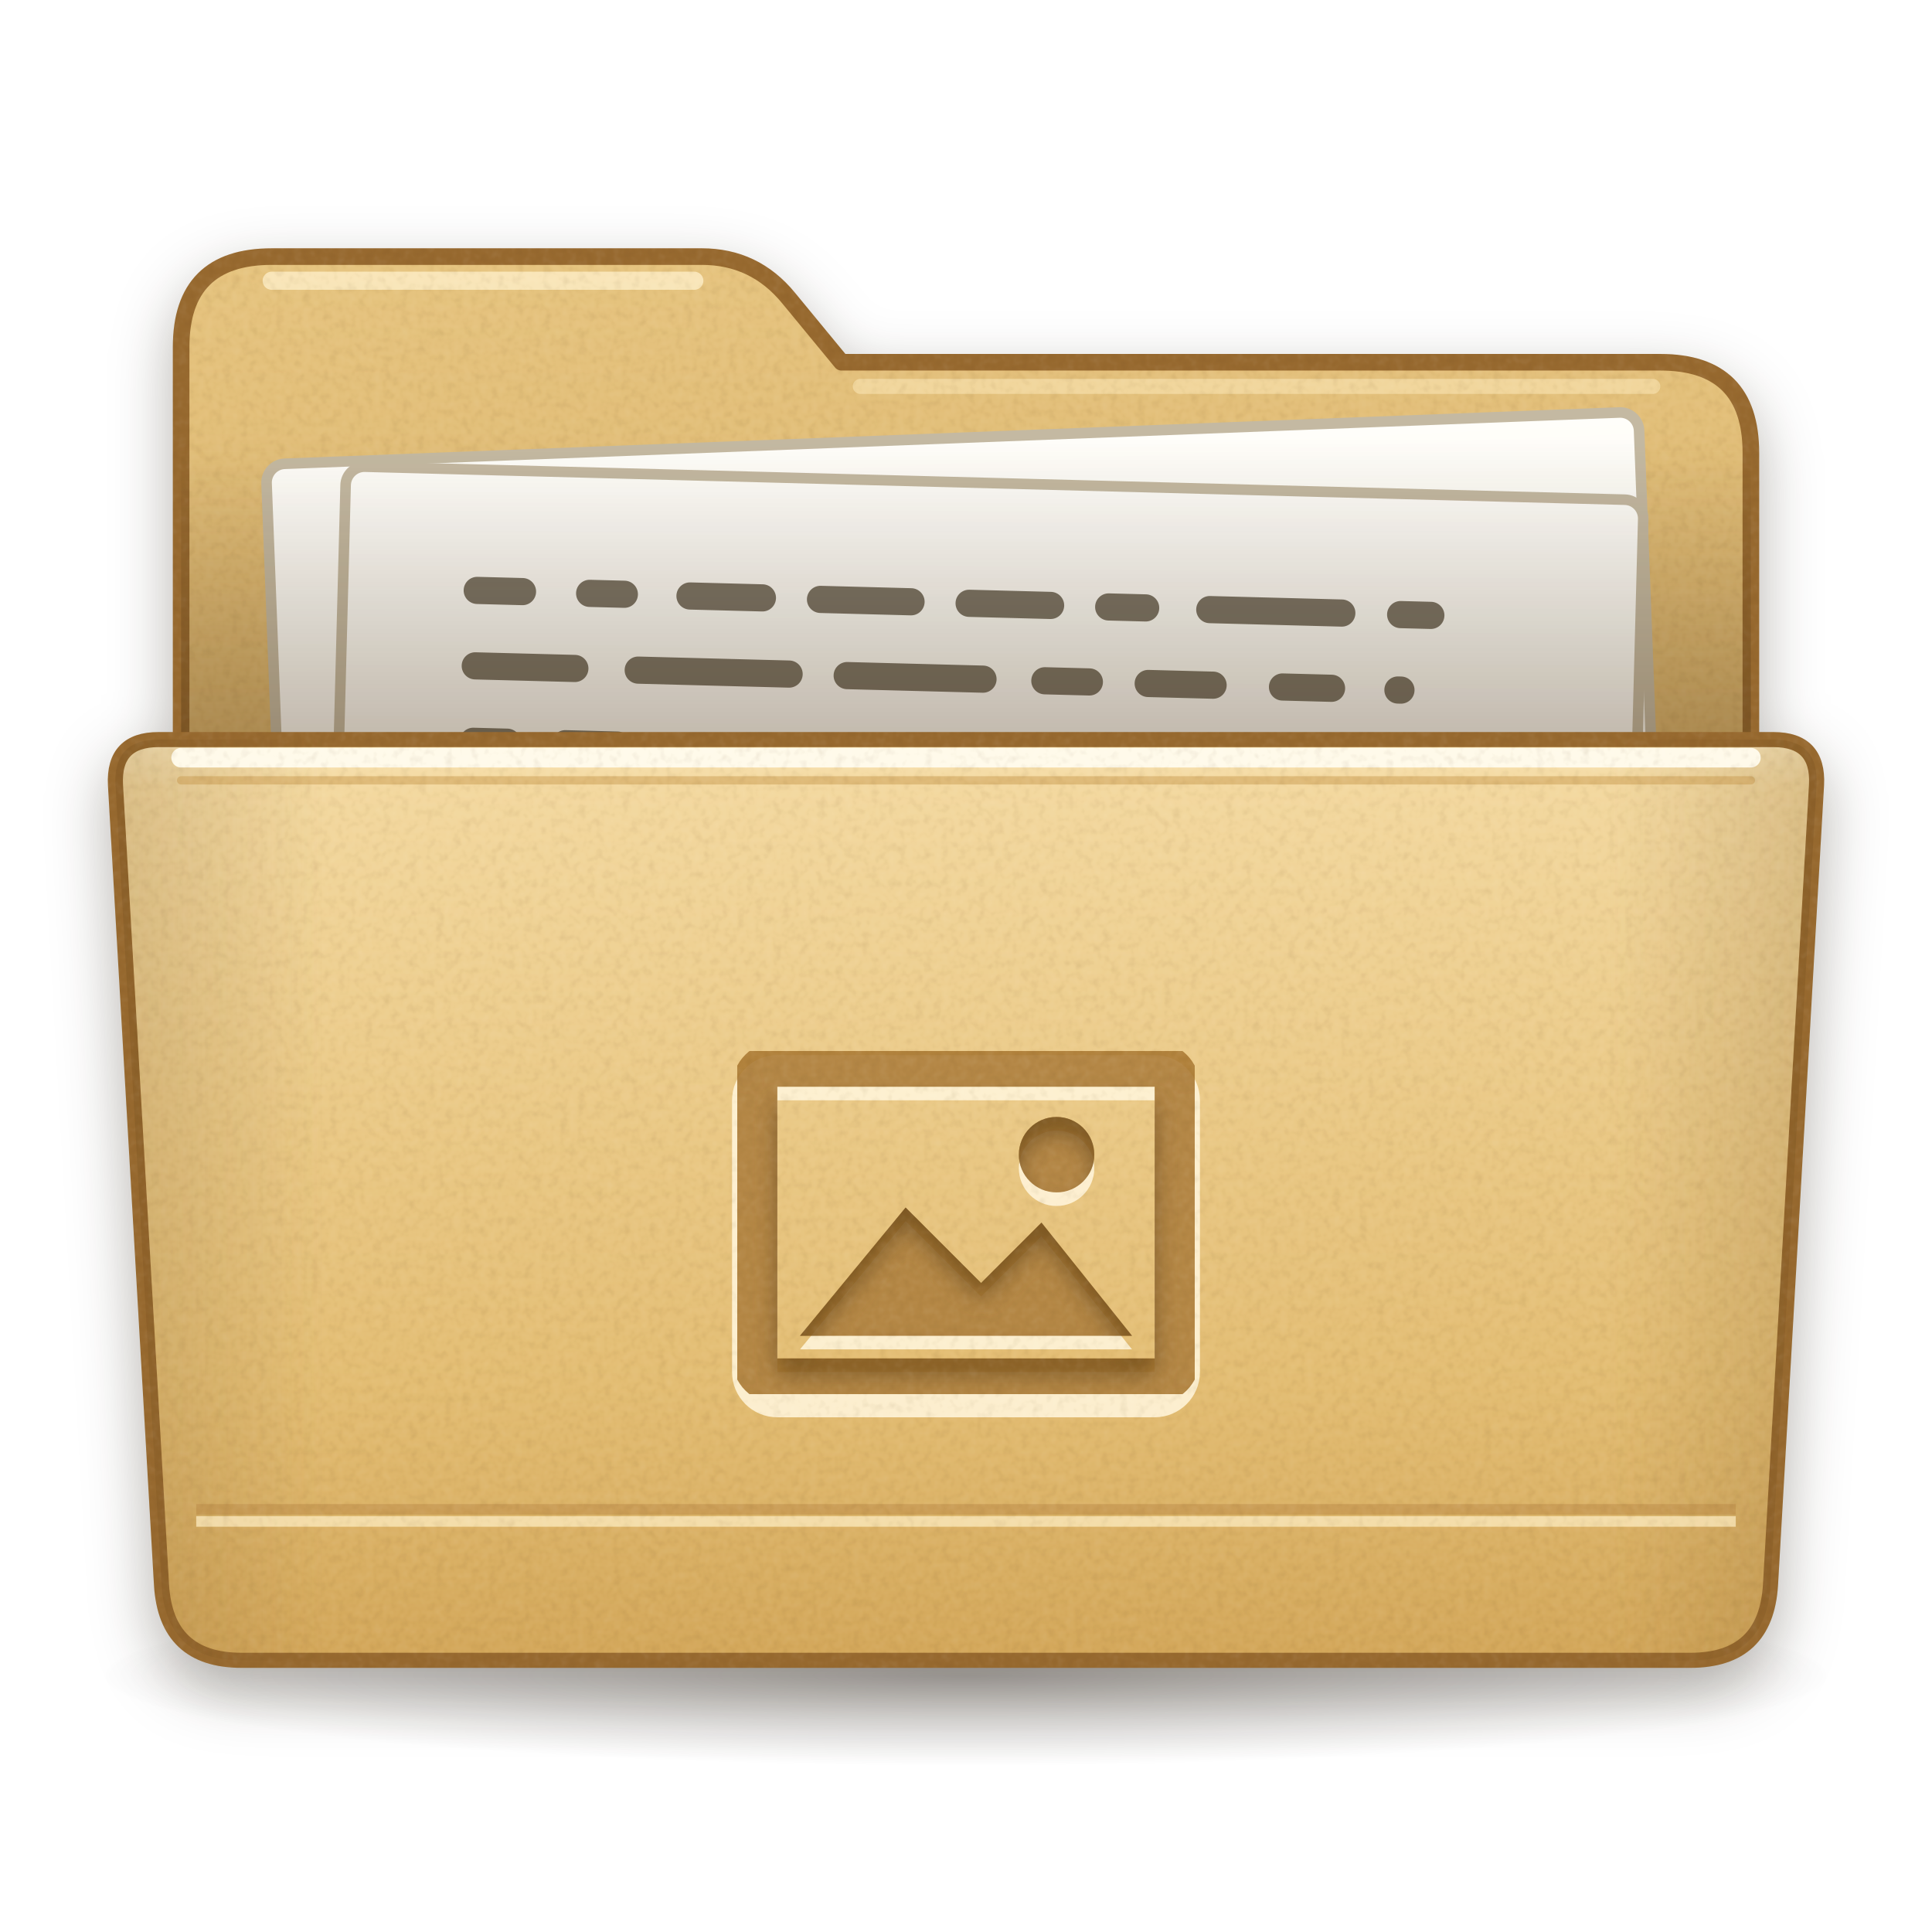
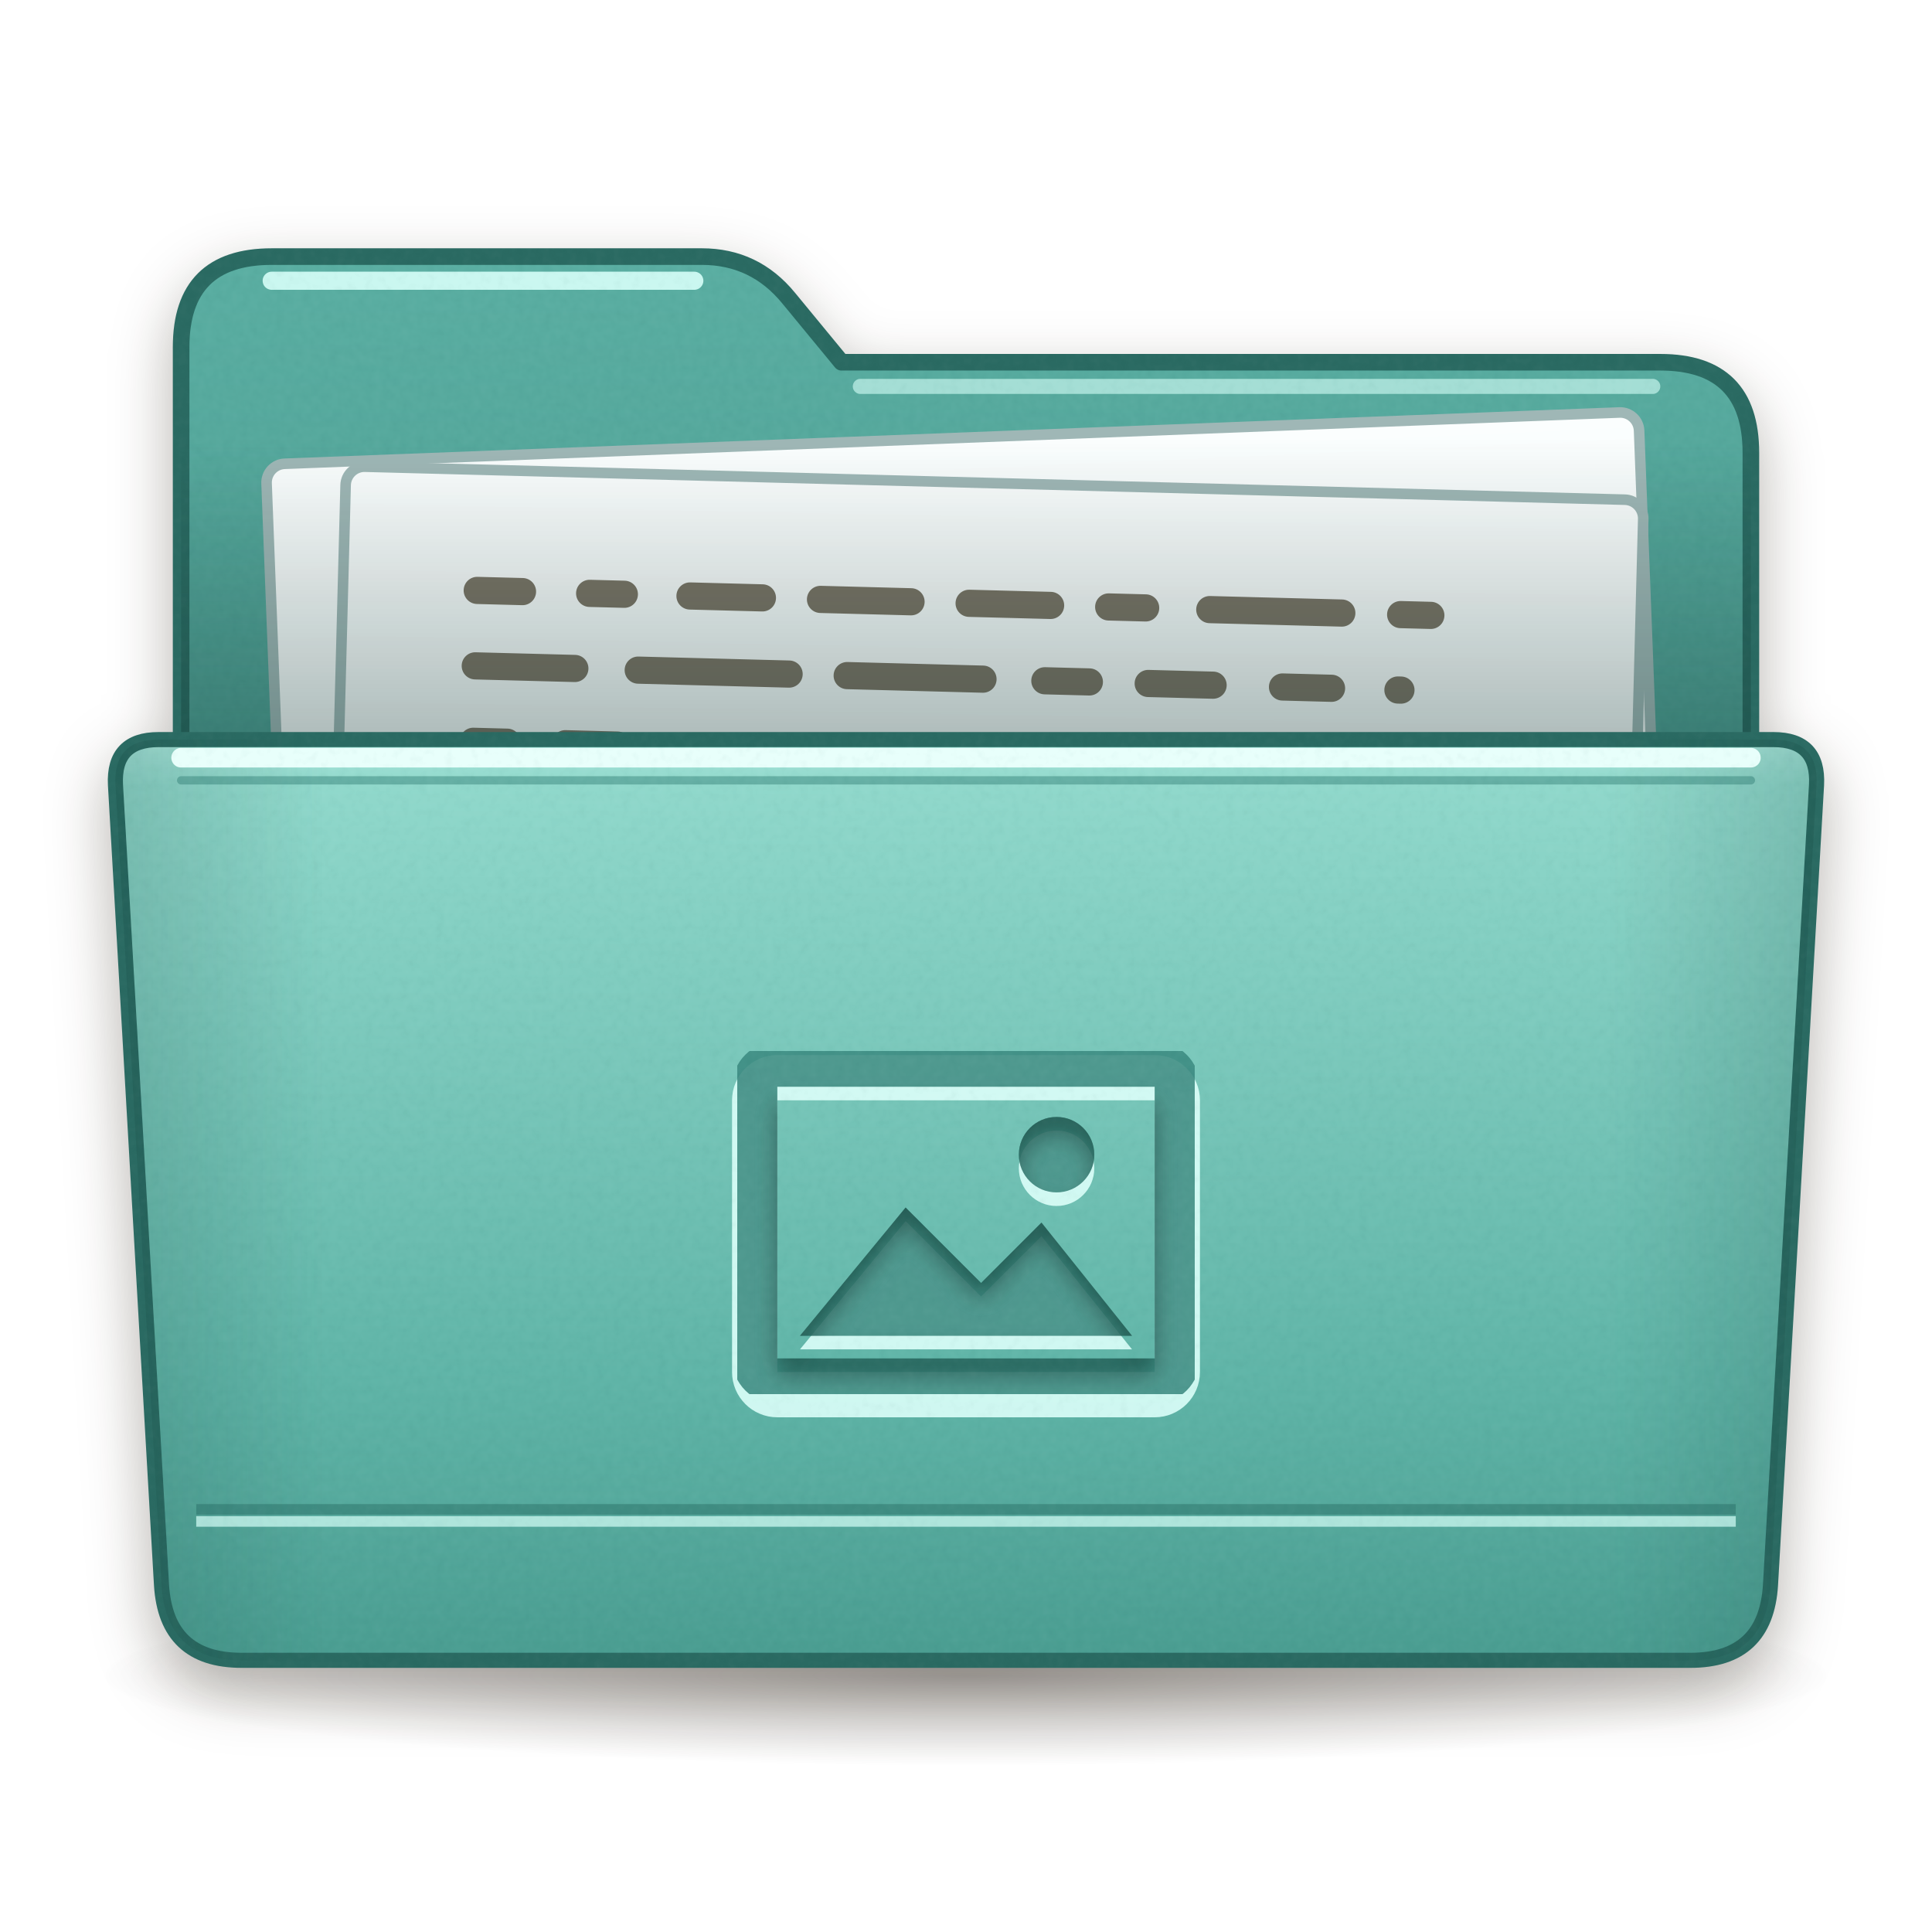
<svg xmlns="http://www.w3.org/2000/svg" width="64" height="64" viewBox="0 0 256 256">
  <defs>
    <linearGradient id="l1" x1="0" y1="0" x2="0" y2="1">
-       <stop offset="0" stop-color="#e6c47f" />
-       <stop offset="1" stop-color="#c8994d" />
+       <stop offset="0" stop-color="#5aaea2" />
+       <stop offset="1" stop-color="#3a867c" />
    </linearGradient>
    <filter id="f2" x="-4%" y="-4%" width="108%" height="108%" color-interpolation-filters="sRGB">
      <feTurbulence type="fractalNoise" baseFrequency="0.85" numOctaves="2" seed="3" result="n" />
-       <feColorMatrix in="n" type="matrix" values="0 0 0 0 0.353 0 0 0 0 0.227 0 0 0 0 0.063 0.200 0 0 0 -0.100" result="d" />
-       <feColorMatrix in="n" type="matrix" values="0 0 0 0 1 0 0 0 0 1 0 0 0 0 1 -0.140 0 0 0 0.070" result="l" />
+       <feColorMatrix in="n" type="matrix" values="0 0 0 0 0.059 0 0 0 0 0.227 0 0 0 0 0.208 0.080 0 0 0 -0.040" result="d" />
+       <feColorMatrix in="n" type="matrix" values="0 0 0 0 1 0 0 0 0 1 0 0 0 0 1 -0.056 0 0 0 0.028" result="l" />
      <feMerge result="m">
        <feMergeNode in="d" />
        <feMergeNode in="l" />
      </feMerge>
      <feComposite in="m" in2="SourceAlpha" operator="in" result="t" />
      <feMerge>
        <feMergeNode in="SourceGraphic" />
        <feMergeNode in="t" />
      </feMerge>
    </filter>
    <linearGradient id="l3" x1="0" y1="0" x2="0" y2="1">
-       <stop offset="0" stop-color="#fffefa" />
-       <stop offset="1" stop-color="#f1ebde" />
+       <stop offset="0" stop-color="#fbfefe" />
+       <stop offset="1" stop-color="#e3eeee" />
    </linearGradient>
    <linearGradient id="l4" x1="0" y1="0" x2="0" y2="1">
-       <stop offset="0" stop-color="#fffefa" />
-       <stop offset="1" stop-color="#f1ebde" />
+       <stop offset="0" stop-color="#fbfefe" />
+       <stop offset="1" stop-color="#e3eeee" />
    </linearGradient>
    <linearGradient id="l5" x1="0" y1="0" x2="0" y2="1">
-       <stop offset="0" stop-color="#3b250a" stop-opacity="0" />
-       <stop offset="1" stop-color="#3b250a" stop-opacity="0.3" />
+       <stop offset="0" stop-color="#0c2e2a" stop-opacity="0" />
+       <stop offset="1" stop-color="#0c2e2a" stop-opacity="0.3" />
    </linearGradient>
    <clipPath id="c6">
      <path d="M24,60 V46 Q24,34 36,34 H93 Q100,34 104.5,39.5 L111.5,48 H220 Q232,48 232,60 V204 Q232,216 220,216 H36 Q24,216 24,204 Z" />
    </clipPath>
    <linearGradient id="l7" x1="0" y1="0" x2="0" y2="1">
-       <stop offset="0" stop-color="#fae6b8" />
-       <stop offset="0.05" stop-color="#f3d89f" />
-       <stop offset="0.7" stop-color="#e3bd73" />
-       <stop offset="1" stop-color="#d3a75a" />
+       <stop offset="0" stop-color="#a8e6db" />
+       <stop offset="0.05" stop-color="#90d8cb" />
+       <stop offset="0.7" stop-color="#5fb4a7" />
+       <stop offset="1" stop-color="#4a9d91" />
    </linearGradient>
    <linearGradient id="l8" x1="0" y1="0" x2="1" y2="0">
-       <stop offset="0" stop-color="#5a3a10" stop-opacity="0.16" />
-       <stop offset="0.12" stop-color="#5a3a10" stop-opacity="0" />
-       <stop offset="0.88" stop-color="#5a3a10" stop-opacity="0" />
-       <stop offset="1" stop-color="#5a3a10" stop-opacity="0.16" />
+       <stop offset="0" stop-color="#0f3a35" stop-opacity="0.16" />
+       <stop offset="0.12" stop-color="#0f3a35" stop-opacity="0" />
+       <stop offset="0.88" stop-color="#0f3a35" stop-opacity="0" />
+       <stop offset="1" stop-color="#0f3a35" stop-opacity="0.16" />
    </linearGradient>
    <filter id="f9" x="-4%" y="-4%" width="108%" height="108%" color-interpolation-filters="sRGB">
      <feComponentTransfer in="SourceAlpha" result="inv">
        <feFuncA type="table" tableValues="1 0" />
      </feComponentTransfer>
      <feGaussianBlur in="inv" stdDeviation="1.5" />
      <feOffset dx="0" dy="2.2" result="o" />
-       <feFlood flood-color="#4a2c06" flood-opacity="0.65" />
+       <feFlood flood-color="#0a2f2a" flood-opacity="0.65" />
      <feComposite in2="o" operator="in" />
      <feComposite in2="SourceAlpha" operator="in" result="is" />
      <feMerge>
        <feMergeNode in="SourceGraphic" />
        <feMergeNode in="is" />
      </feMerge>
    </filter>
    <filter id="f10" x="-4%" y="-4%" width="108%" height="108%" color-interpolation-filters="sRGB">
      <feTurbulence type="fractalNoise" baseFrequency="0.85" numOctaves="2" seed="9" result="n" />
-       <feColorMatrix in="n" type="matrix" values="0 0 0 0 0.353 0 0 0 0 0.227 0 0 0 0 0.063 0.200 0 0 0 -0.100" result="d" />
-       <feColorMatrix in="n" type="matrix" values="0 0 0 0 1 0 0 0 0 1 0 0 0 0 1 -0.140 0 0 0 0.070" result="l" />
+       <feColorMatrix in="n" type="matrix" values="0 0 0 0 0.059 0 0 0 0 0.227 0 0 0 0 0.208 0.080 0 0 0 -0.040" result="d" />
+       <feColorMatrix in="n" type="matrix" values="0 0 0 0 1 0 0 0 0 1 0 0 0 0 1 -0.056 0 0 0 0.028" result="l" />
      <feMerge result="m">
        <feMergeNode in="d" />
        <feMergeNode in="l" />
      </feMerge>
      <feComposite in="m" in2="SourceAlpha" operator="in" result="t" />
      <feMerge>
        <feMergeNode in="SourceGraphic" />
        <feMergeNode in="t" />
      </feMerge>
    </filter>
    <radialGradient id="r11" cx="0.5" cy="0.5" r="0.5">
      <stop offset="0" stop-color="#1a1006" stop-opacity="0.3" />
      <stop offset="0.6" stop-color="#1a1006" stop-opacity="0.126" />
      <stop offset="1" stop-color="#1a1006" stop-opacity="0" />
    </radialGradient>
    <filter id="f12" filterUnits="userSpaceOnUse" x="-16" y="-16" width="288" height="288" color-interpolation-filters="sRGB">
      <feGaussianBlur in="SourceAlpha" stdDeviation="4" />
      <feOffset dx="0" dy="3" result="o" />
      <feFlood flood-color="#1a1006" flood-opacity="0.32" />
      <feComposite in2="o" operator="in" result="s" />
      <feMerge>
        <feMergeNode in="s" />
        <feMergeNode in="SourceGraphic" />
      </feMerge>
    </filter>
  </defs>
  <ellipse cx="128" cy="222" rx="114" ry="12" fill="url(#r11)" />
  <g filter="url(#f12)">
    <g filter="url(#f2)">
-       <path d="M24,60 V46 Q24,34 36,34 H93 Q100,34 104.5,39.5 L111.5,48 H220 Q232,48 232,60 V204 Q232,216 220,216 H36 Q24,216 24,204 Z" fill="url(#l1)" stroke="#97692f" stroke-width="2.2" stroke-linejoin="round" />
-       <path d="M36,37.2 H92" stroke="#fbe9bf" stroke-width="2.4" stroke-linecap="round" opacity=".9" />
-       <path d="M114,51.2 H219" stroke="#f6dfab" stroke-width="2" stroke-linecap="round" opacity=".7" />
+       <path d="M24,60 V46 Q24,34 36,34 H93 Q100,34 104.5,39.5 L111.5,48 H220 Q232,48 232,60 V204 Q232,216 220,216 H36 Q24,216 24,204 Z" fill="url(#l1)" stroke="#2a6a62" stroke-width="2.2" stroke-linejoin="round" />
+       <path d="M36,37.2 H92" stroke="#d6fff8" stroke-width="2.4" stroke-linecap="round" opacity=".9" />
+       <path d="M114,51.2 H219" stroke="#c4f4ec" stroke-width="2" stroke-linecap="round" opacity=".7" />
    </g>
    <g clip-path="url(#c6)">
      <g transform="rotate(-2.2 129 132)">
-         <rect x="38" y="58" width="182" height="148" rx="2.5" fill="url(#l3)" stroke="#c4b9a2" stroke-width="1.4" />
+         <rect x="38" y="58" width="182" height="148" rx="2.5" fill="url(#l3)" stroke="#9fb7b6" stroke-width="1.4" />
      </g>
      <g transform="rotate(1.5 130 134)">
-         <rect x="44" y="64" width="172" height="140" rx="2.5" fill="url(#l4)" stroke="#c4b9a2" stroke-width="1.4" />
+         <rect x="44" y="64" width="172" height="140" rx="2.5" fill="url(#l4)" stroke="#9fb7b6" stroke-width="1.4" />
        <g fill="#7b7466" opacity="1">
          <rect x="60.0" y="78.2" width="9.6" height="3.6" rx="1.8" />
          <rect x="74.9" y="78.2" width="8.2" height="3.6" rx="1.8" />
          <rect x="88.2" y="78.2" width="13.2" height="3.6" rx="1.8" />
          <rect x="105.5" y="78.2" width="15.6" height="3.6" rx="1.8" />
          <rect x="125.2" y="78.2" width="14.4" height="3.6" rx="1.8" />
          <rect x="143.7" y="78.2" width="8.5" height="3.6" rx="1.8" />
          <rect x="157.1" y="78.2" width="21.1" height="3.6" rx="1.8" />
          <rect x="182.4" y="78.2" width="7.6" height="3.6" rx="1.8" />
          <rect x="60.0" y="88.2" width="16.8" height="3.6" rx="1.8" />
          <rect x="81.6" y="88.2" width="23.6" height="3.6" rx="1.8" />
          <rect x="109.3" y="88.2" width="21.6" height="3.6" rx="1.8" />
          <rect x="135.5" y="88.2" width="9.5" height="3.6" rx="1.8" />
          <rect x="149.2" y="88.2" width="12.2" height="3.6" rx="1.8" />
          <rect x="167.0" y="88.2" width="10.1" height="3.6" rx="1.8" />
          <rect x="182.3" y="88.2" width="4.0" height="3.6" rx="1.8" />
          <rect x="60.0" y="98.2" width="8.1" height="3.6" rx="1.8" />
          <rect x="72.2" y="98.2" width="10.5" height="3.6" rx="1.8" />
          <rect x="88.0" y="98.2" width="14.3" height="3.6" rx="1.8" />
          <rect x="106.9" y="98.2" width="17.0" height="3.6" rx="1.8" />
          <rect x="128.8" y="98.2" width="12.1" height="3.6" rx="1.8" />
          <rect x="146.5" y="98.2" width="18.9" height="3.6" rx="1.8" />
          <rect x="169.9" y="98.2" width="16.8" height="3.6" rx="1.8" />
        </g>
      </g>
      <rect x="24" y="58" width="208" height="40" fill="url(#l5)" />
    </g>
    <g filter="url(#f10)">
-       <path d="M21.0,98.0 H235.0 Q241.0,98.0 240.7,104.0 L234.6,210.0 Q234.0,220.0 224.0,220.0 H32.0 Q22.0,220.0 21.4,210.0 L15.3,104.0 Q15.0,98.0 21.0,98.0 Z" fill="url(#l7)" stroke="#97692f" stroke-width="2" stroke-linejoin="round" />
+       <path d="M21.0,98.0 H235.0 Q241.0,98.0 240.7,104.0 L234.6,210.0 Q234.0,220.0 224.0,220.0 H32.0 Q22.0,220.0 21.4,210.0 L15.3,104.0 Q15.0,98.0 21.0,98.0 Z" fill="url(#l7)" stroke="#2a6a62" stroke-width="2" stroke-linejoin="round" />
      <path d="M21.0,98.0 H235.0 Q241.0,98.0 240.7,104.0 L234.6,210.0 Q234.0,220.0 224.0,220.0 H32.0 Q22.0,220.0 21.4,210.0 L15.3,104.0 Q15.0,98.0 21.0,98.0 Z" fill="url(#l8)" />
-       <path d="M24,100.4 H232" stroke="#fffaea" stroke-width="2.6" stroke-linecap="round" />
-       <path d="M24,103.4 H232" stroke="#c59447" stroke-width="1.1" stroke-linecap="round" opacity=".45" />
-       <path d="M26,200 H230" stroke="#b98a45" stroke-width="1.4" opacity=".5" />
-       <path d="M26,201.6 H230" stroke="#fff0c6" stroke-width="1.4" opacity=".7" />
+       <path d="M24,100.4 H232" stroke="#e8fffb" stroke-width="2.6" stroke-linecap="round" />
+       <path d="M24,103.4 H232" stroke="#2f7d73" stroke-width="1.1" stroke-linecap="round" opacity=".45" />
+       <path d="M26,200 H230" stroke="#2a7067" stroke-width="1.4" opacity=".5" />
+       <path d="M26,201.6 H230" stroke="#d6fff8" stroke-width="1.4" opacity=".7" />
      <g transform="translate(128 162) scale(1)">
-         <g transform="translate(0 1.8)" fill="#fff4d8" stroke="#fff4d8" opacity=".9">
+         <g transform="translate(0 1.8)" fill="#dcfff9" stroke="#dcfff9" opacity=".9">
          <rect x="-28" y="-21" width="56" height="42" rx="3" fill="none" stroke-width="6" />
          <path d="M-22,15 L-8,-2 L2,8 L10,0 L22,15 Z" stroke="none" />
          <circle cx="12" cy="-9" r="5" stroke="none" />
        </g>
        <g filter="url(#f9)" opacity="0.86">
-           <g fill="#a8762f" stroke="#a8762f">
+           <g fill="#3a8a80" stroke="#3a8a80">
            <rect x="-28" y="-21" width="56" height="42" rx="3" fill="none" stroke-width="6" />
            <path d="M-22,15 L-8,-2 L2,8 L10,0 L22,15 Z" stroke="none" />
            <circle cx="12" cy="-9" r="5" stroke="none" />
          </g>
        </g>
      </g>
    </g>
  </g>
</svg>
